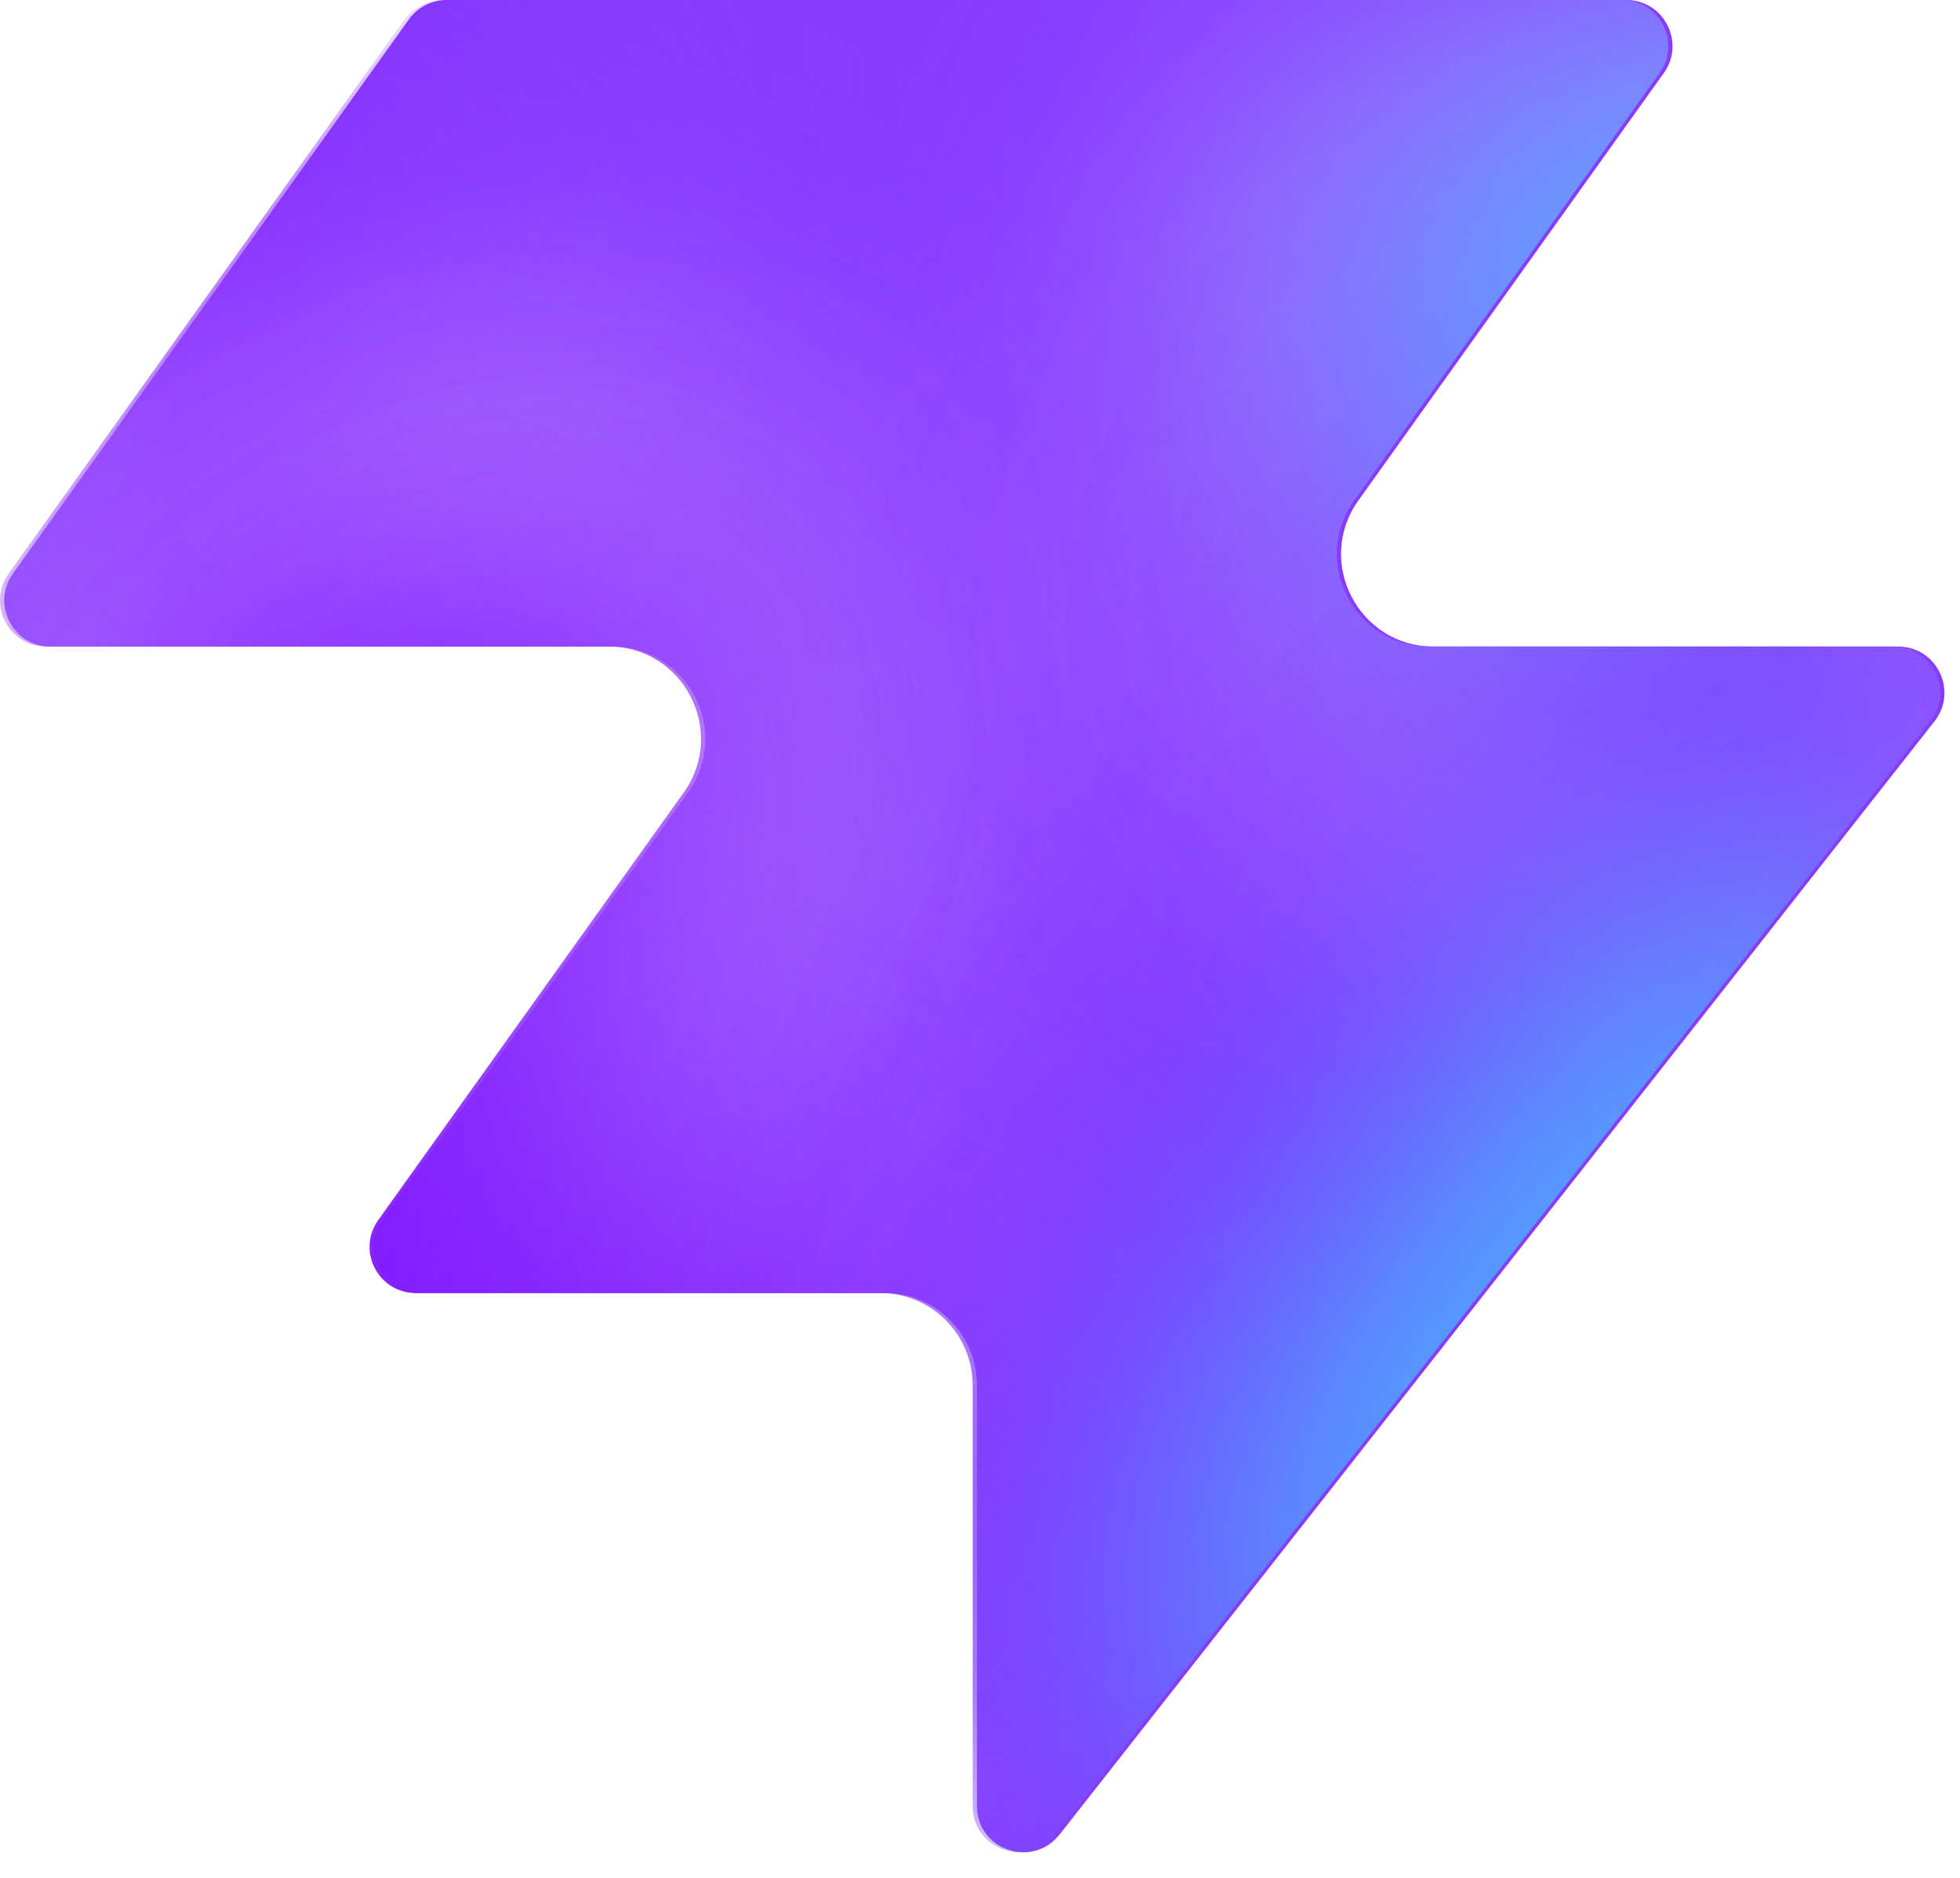
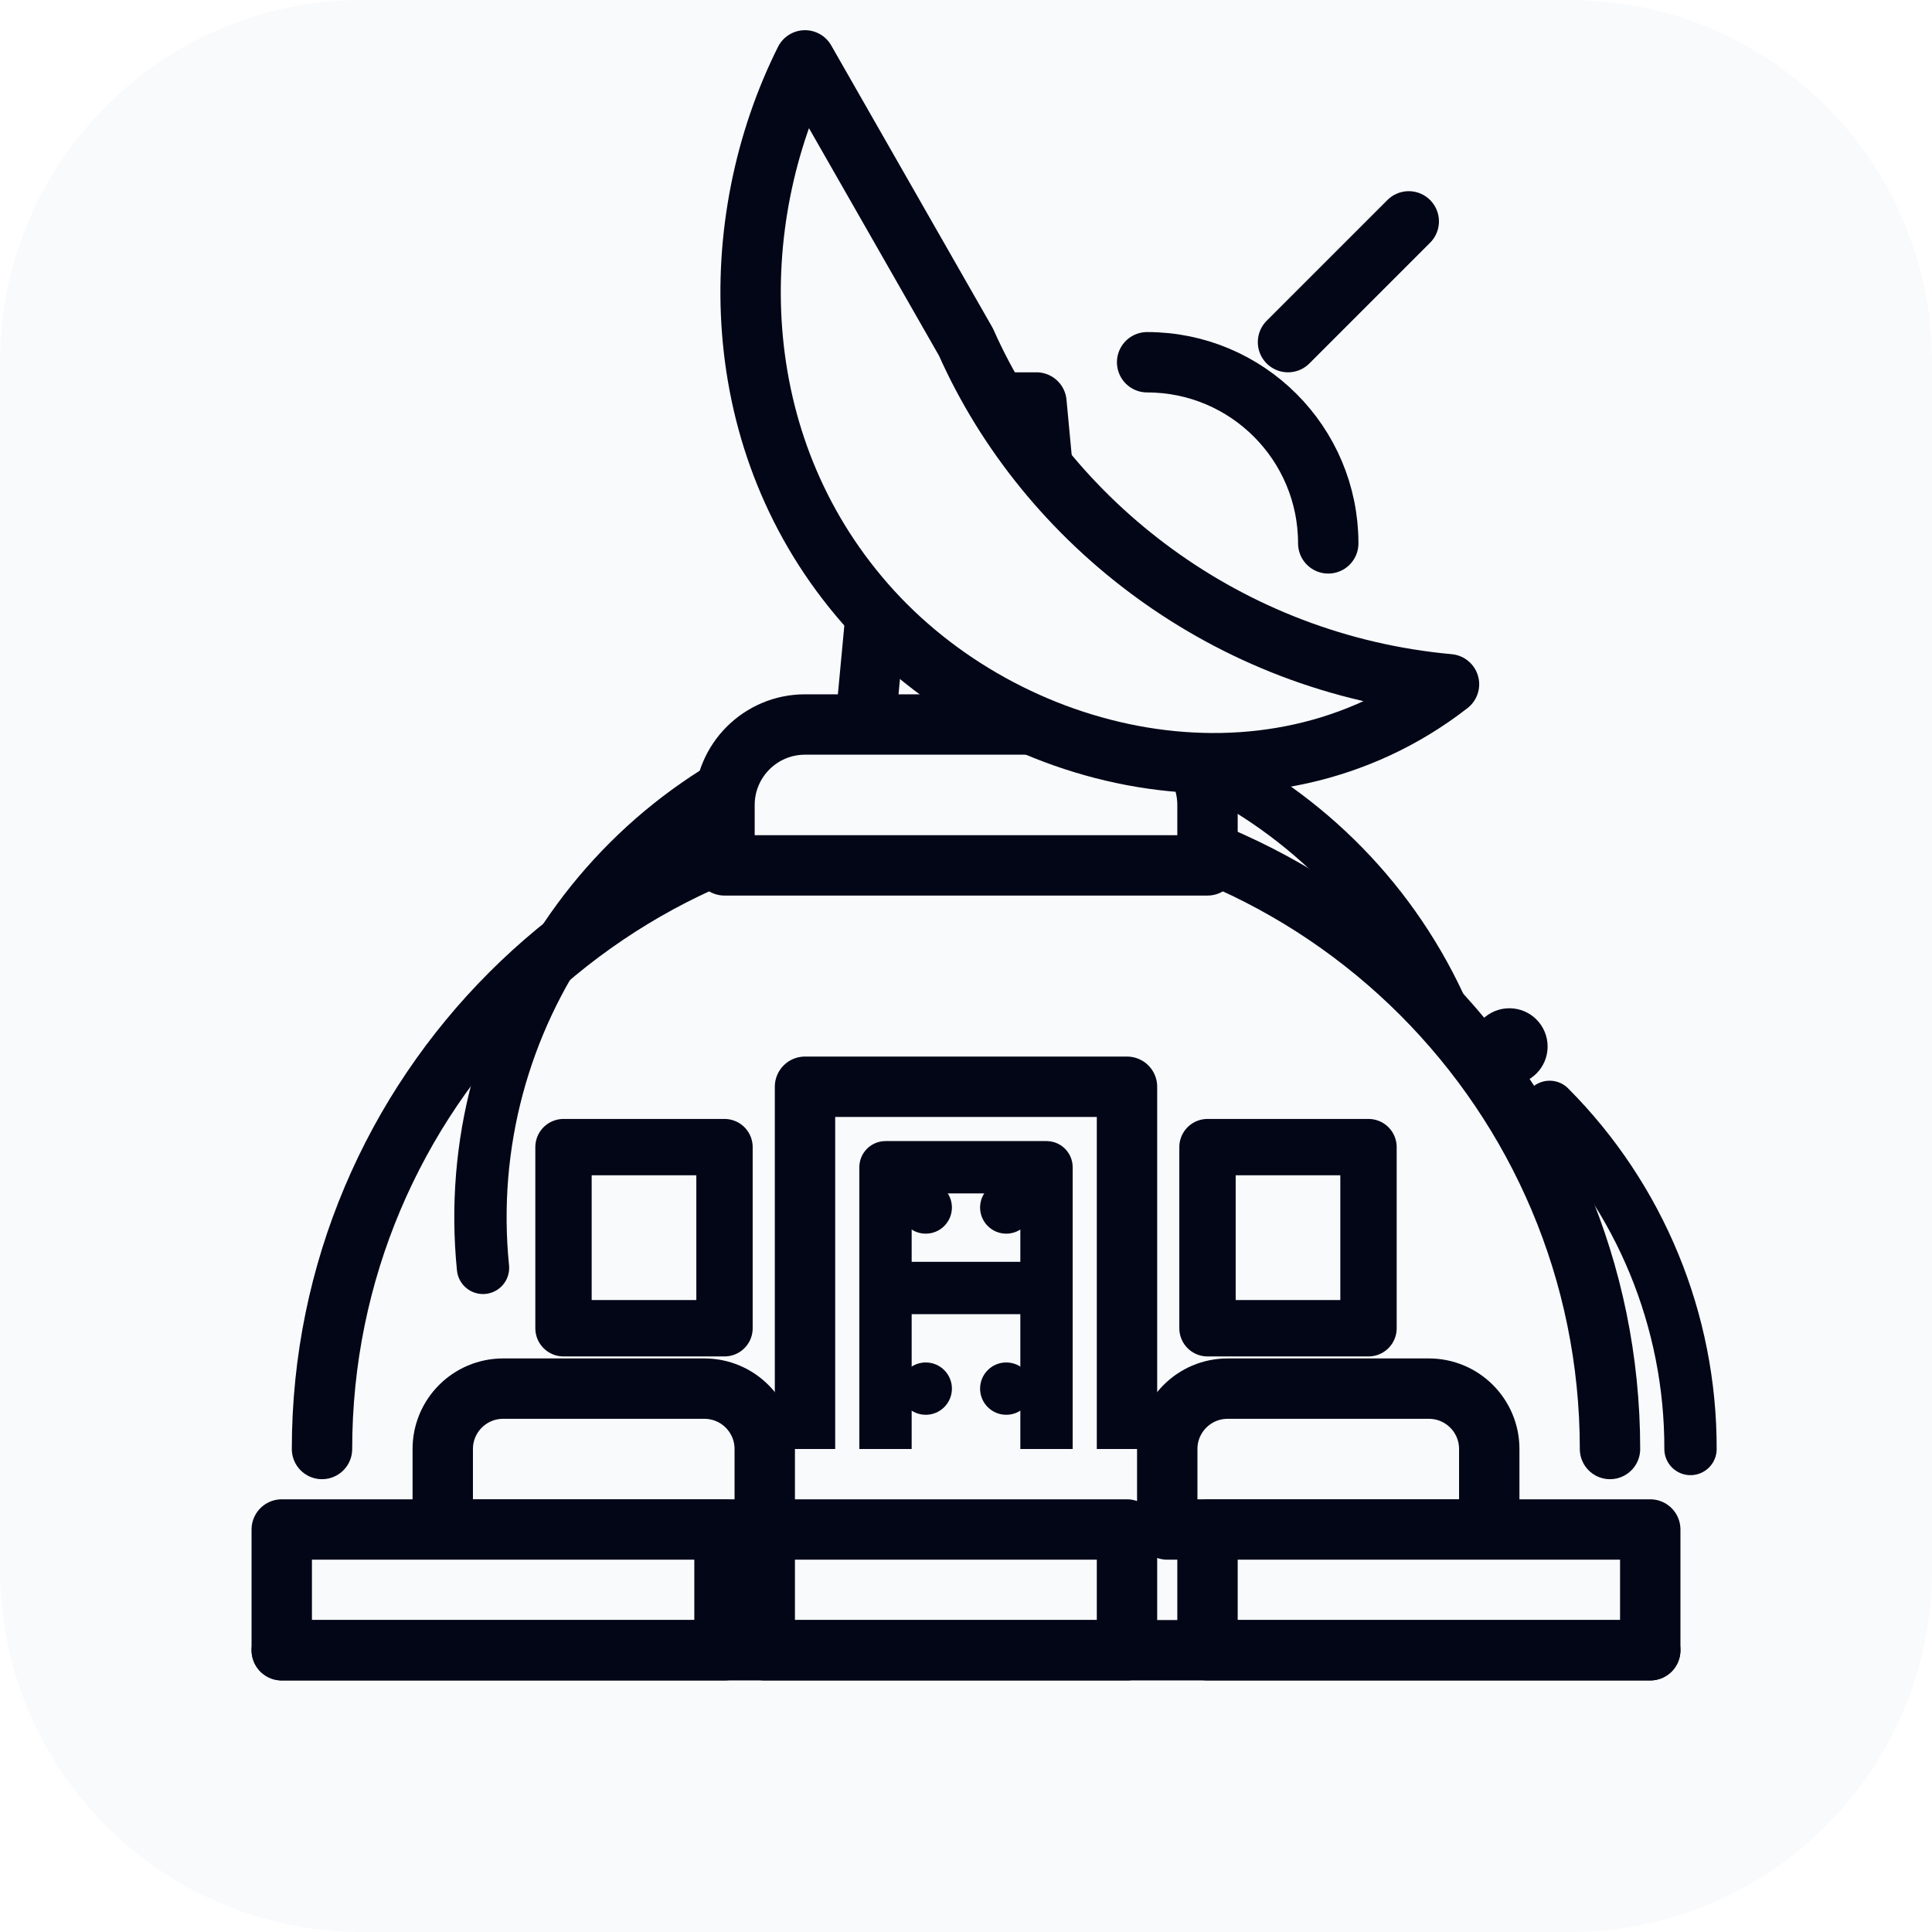
- <svg xmlns="http://www.w3.org/2000/svg" width="48" height="46" fill="none" viewBox="0 0 48 46">
-   <path fill="#863bff" d="M25.946 44.938c-.664.845-2.021.375-2.021-.698V33.937a2.26 2.26 0 0 0-2.262-2.262H10.287c-.92 0-1.456-1.04-.92-1.788l7.48-10.471c1.07-1.497 0-3.578-1.842-3.578H1.237c-.92 0-1.456-1.04-.92-1.788L10.013.474c.214-.297.556-.474.92-.474h28.894c.92 0 1.456 1.04.92 1.788l-7.48 10.471c-1.07 1.498 0 3.579 1.842 3.579h11.377c.943 0 1.473 1.088.89 1.83L25.947 44.94z" style="fill:#863bff;fill:color(display-p3 .525 .23 1);fill-opacity:1" />
-   <mask id="a" width="48" height="46" x="0" y="0" maskUnits="userSpaceOnUse" style="mask-type:alpha">
-     <path fill="#000" d="M25.842 44.938c-.664.844-2.021.375-2.021-.698V33.937a2.26 2.26 0 0 0-2.262-2.262H10.183c-.92 0-1.456-1.04-.92-1.788l7.48-10.471c1.07-1.498 0-3.579-1.842-3.579H1.133c-.92 0-1.456-1.04-.92-1.787L9.91.473c.214-.297.556-.474.92-.474h28.894c.92 0 1.456 1.04.92 1.788l-7.48 10.471c-1.07 1.498 0 3.578 1.842 3.578h11.377c.943 0 1.473 1.088.89 1.832L25.843 44.94z" style="fill:#000;fill-opacity:1" />
-   </mask>
-   <g mask="url(#a)">
-     <g filter="url(#b)">
-       <ellipse cx="5.508" cy="14.704" fill="#ede6ff" rx="5.508" ry="14.704" style="fill:#ede6ff;fill:color(display-p3 .927 .903 1);fill-opacity:1" transform="matrix(.00324 1 1 -.00324 -4.47 31.516)" />
-     </g>
-     <g filter="url(#c)">
-       <ellipse cx="10.399" cy="29.851" fill="#ede6ff" rx="10.399" ry="29.851" style="fill:#ede6ff;fill:color(display-p3 .927 .903 1);fill-opacity:1" transform="matrix(.00324 1 1 -.00324 -39.328 7.883)" />
-     </g>
-     <g filter="url(#d)">
-       <ellipse cx="5.508" cy="30.487" fill="#7e14ff" rx="5.508" ry="30.487" style="fill:#7e14ff;fill:color(display-p3 .492 .077 1);fill-opacity:1" transform="rotate(89.814 -25.913 -14.639)scale(1 -1)" />
-     </g>
-     <g filter="url(#e)">
-       <ellipse cx="5.508" cy="30.599" fill="#7e14ff" rx="5.508" ry="30.599" style="fill:#7e14ff;fill:color(display-p3 .492 .077 1);fill-opacity:1" transform="rotate(89.814 -32.644 -3.334)scale(1 -1)" />
-     </g>
-     <g filter="url(#f)">
-       <ellipse cx="5.508" cy="30.599" fill="#7e14ff" rx="5.508" ry="30.599" style="fill:#7e14ff;fill:color(display-p3 .492 .077 1);fill-opacity:1" transform="matrix(.00324 1 1 -.00324 -34.34 30.47)" />
-     </g>
-     <g filter="url(#g)">
-       <ellipse cx="14.072" cy="22.078" fill="#ede6ff" rx="14.072" ry="22.078" style="fill:#ede6ff;fill:color(display-p3 .927 .903 1);fill-opacity:1" transform="rotate(93.35 24.506 48.493)scale(-1 1)" />
-     </g>
-     <g filter="url(#h)">
-       <ellipse cx="3.47" cy="21.501" fill="#7e14ff" rx="3.47" ry="21.501" style="fill:#7e14ff;fill:color(display-p3 .492 .077 1);fill-opacity:1" transform="rotate(89.009 28.708 47.59)scale(-1 1)" />
-     </g>
-     <g filter="url(#i)">
-       <ellipse cx="3.47" cy="21.501" fill="#7e14ff" rx="3.47" ry="21.501" style="fill:#7e14ff;fill:color(display-p3 .492 .077 1);fill-opacity:1" transform="rotate(89.009 28.708 47.59)scale(-1 1)" />
-     </g>
-     <g filter="url(#j)">
-       <ellipse cx=".387" cy="8.972" fill="#7e14ff" rx="4.407" ry="29.108" style="fill:#7e14ff;fill:color(display-p3 .492 .077 1);fill-opacity:1" transform="rotate(39.51 .387 8.972)" />
-     </g>
-     <g filter="url(#k)">
-       <ellipse cx="47.523" cy="-6.092" fill="#7e14ff" rx="4.407" ry="29.108" style="fill:#7e14ff;fill:color(display-p3 .492 .077 1);fill-opacity:1" transform="rotate(37.892 47.523 -6.092)" />
-     </g>
-     <g filter="url(#l)">
-       <ellipse cx="41.412" cy="6.333" fill="#47bfff" rx="5.971" ry="9.665" style="fill:#47bfff;fill:color(display-p3 .28 .748 1);fill-opacity:1" transform="rotate(37.892 41.412 6.333)" />
-     </g>
-     <g filter="url(#m)">
-       <ellipse cx="-1.879" cy="38.332" fill="#7e14ff" rx="4.407" ry="29.108" style="fill:#7e14ff;fill:color(display-p3 .492 .077 1);fill-opacity:1" transform="rotate(37.892 -1.88 38.332)" />
-     </g>
-     <g filter="url(#n)">
-       <ellipse cx="-1.879" cy="38.332" fill="#7e14ff" rx="4.407" ry="29.108" style="fill:#7e14ff;fill:color(display-p3 .492 .077 1);fill-opacity:1" transform="rotate(37.892 -1.88 38.332)" />
-     </g>
-     <g filter="url(#o)">
-       <ellipse cx="35.651" cy="29.907" fill="#7e14ff" rx="4.407" ry="29.108" style="fill:#7e14ff;fill:color(display-p3 .492 .077 1);fill-opacity:1" transform="rotate(37.892 35.651 29.907)" />
-     </g>
-     <g filter="url(#p)">
-       <ellipse cx="38.418" cy="32.4" fill="#47bfff" rx="5.971" ry="15.297" style="fill:#47bfff;fill:color(display-p3 .28 .748 1);fill-opacity:1" transform="rotate(37.892 38.418 32.4)" />
-     </g>
-   </g>
-   <defs>
-     <filter id="b" width="60.045" height="41.654" x="-19.77" y="16.149" color-interpolation-filters="sRGB" filterUnits="userSpaceOnUse">
-       <feFlood flood-opacity="0" result="BackgroundImageFix" />
-       <feBlend in="SourceGraphic" in2="BackgroundImageFix" result="shape" />
-       <feGaussianBlur result="effect1_foregroundBlur_2002_17158" stdDeviation="7.659" />
-     </filter>
-     <filter id="c" width="90.34" height="51.437" x="-54.613" y="-7.533" color-interpolation-filters="sRGB" filterUnits="userSpaceOnUse">
-       <feFlood flood-opacity="0" result="BackgroundImageFix" />
-       <feBlend in="SourceGraphic" in2="BackgroundImageFix" result="shape" />
-       <feGaussianBlur result="effect1_foregroundBlur_2002_17158" stdDeviation="7.659" />
-     </filter>
-     <filter id="d" width="79.355" height="29.4" x="-49.64" y="2.03" color-interpolation-filters="sRGB" filterUnits="userSpaceOnUse">
-       <feFlood flood-opacity="0" result="BackgroundImageFix" />
-       <feBlend in="SourceGraphic" in2="BackgroundImageFix" result="shape" />
-       <feGaussianBlur result="effect1_foregroundBlur_2002_17158" stdDeviation="4.596" />
-     </filter>
-     <filter id="e" width="79.579" height="29.4" x="-45.045" y="20.029" color-interpolation-filters="sRGB" filterUnits="userSpaceOnUse">
-       <feFlood flood-opacity="0" result="BackgroundImageFix" />
-       <feBlend in="SourceGraphic" in2="BackgroundImageFix" result="shape" />
-       <feGaussianBlur result="effect1_foregroundBlur_2002_17158" stdDeviation="4.596" />
-     </filter>
-     <filter id="f" width="79.579" height="29.4" x="-43.513" y="21.178" color-interpolation-filters="sRGB" filterUnits="userSpaceOnUse">
-       <feFlood flood-opacity="0" result="BackgroundImageFix" />
-       <feBlend in="SourceGraphic" in2="BackgroundImageFix" result="shape" />
-       <feGaussianBlur result="effect1_foregroundBlur_2002_17158" stdDeviation="4.596" />
-     </filter>
-     <filter id="g" width="74.749" height="58.852" x="15.756" y="-17.901" color-interpolation-filters="sRGB" filterUnits="userSpaceOnUse">
-       <feFlood flood-opacity="0" result="BackgroundImageFix" />
-       <feBlend in="SourceGraphic" in2="BackgroundImageFix" result="shape" />
-       <feGaussianBlur result="effect1_foregroundBlur_2002_17158" stdDeviation="7.659" />
-     </filter>
-     <filter id="h" width="61.377" height="25.362" x="23.548" y="2.284" color-interpolation-filters="sRGB" filterUnits="userSpaceOnUse">
-       <feFlood flood-opacity="0" result="BackgroundImageFix" />
-       <feBlend in="SourceGraphic" in2="BackgroundImageFix" result="shape" />
-       <feGaussianBlur result="effect1_foregroundBlur_2002_17158" stdDeviation="4.596" />
-     </filter>
-     <filter id="i" width="61.377" height="25.362" x="23.548" y="2.284" color-interpolation-filters="sRGB" filterUnits="userSpaceOnUse">
-       <feFlood flood-opacity="0" result="BackgroundImageFix" />
-       <feBlend in="SourceGraphic" in2="BackgroundImageFix" result="shape" />
-       <feGaussianBlur result="effect1_foregroundBlur_2002_17158" stdDeviation="4.596" />
-     </filter>
-     <filter id="j" width="56.045" height="63.649" x="-27.636" y="-22.853" color-interpolation-filters="sRGB" filterUnits="userSpaceOnUse">
-       <feFlood flood-opacity="0" result="BackgroundImageFix" />
-       <feBlend in="SourceGraphic" in2="BackgroundImageFix" result="shape" />
-       <feGaussianBlur result="effect1_foregroundBlur_2002_17158" stdDeviation="4.596" />
-     </filter>
-     <filter id="k" width="54.814" height="64.646" x="20.116" y="-38.415" color-interpolation-filters="sRGB" filterUnits="userSpaceOnUse">
-       <feFlood flood-opacity="0" result="BackgroundImageFix" />
-       <feBlend in="SourceGraphic" in2="BackgroundImageFix" result="shape" />
-       <feGaussianBlur result="effect1_foregroundBlur_2002_17158" stdDeviation="4.596" />
-     </filter>
-     <filter id="l" width="33.541" height="35.313" x="24.641" y="-11.323" color-interpolation-filters="sRGB" filterUnits="userSpaceOnUse">
-       <feFlood flood-opacity="0" result="BackgroundImageFix" />
-       <feBlend in="SourceGraphic" in2="BackgroundImageFix" result="shape" />
-       <feGaussianBlur result="effect1_foregroundBlur_2002_17158" stdDeviation="4.596" />
-     </filter>
-     <filter id="m" width="54.814" height="64.646" x="-29.286" y="6.009" color-interpolation-filters="sRGB" filterUnits="userSpaceOnUse">
-       <feFlood flood-opacity="0" result="BackgroundImageFix" />
-       <feBlend in="SourceGraphic" in2="BackgroundImageFix" result="shape" />
-       <feGaussianBlur result="effect1_foregroundBlur_2002_17158" stdDeviation="4.596" />
-     </filter>
-     <filter id="n" width="54.814" height="64.646" x="-29.286" y="6.009" color-interpolation-filters="sRGB" filterUnits="userSpaceOnUse">
-       <feFlood flood-opacity="0" result="BackgroundImageFix" />
-       <feBlend in="SourceGraphic" in2="BackgroundImageFix" result="shape" />
-       <feGaussianBlur result="effect1_foregroundBlur_2002_17158" stdDeviation="4.596" />
-     </filter>
-     <filter id="o" width="54.814" height="64.646" x="8.244" y="-2.416" color-interpolation-filters="sRGB" filterUnits="userSpaceOnUse">
-       <feFlood flood-opacity="0" result="BackgroundImageFix" />
-       <feBlend in="SourceGraphic" in2="BackgroundImageFix" result="shape" />
-       <feGaussianBlur result="effect1_foregroundBlur_2002_17158" stdDeviation="4.596" />
-     </filter>
-     <filter id="p" width="39.409" height="43.623" x="18.713" y="10.588" color-interpolation-filters="sRGB" filterUnits="userSpaceOnUse">
-       <feFlood flood-opacity="0" result="BackgroundImageFix" />
-       <feBlend in="SourceGraphic" in2="BackgroundImageFix" result="shape" />
-       <feGaussianBlur result="effect1_foregroundBlur_2002_17158" stdDeviation="4.596" />
-     </filter>
-   </defs>
+ <svg xmlns="http://www.w3.org/2000/svg" viewBox="0 0 96 96" role="img" aria-label="Bunker">
+   <rect width="96" height="96" rx="18" fill="#f8fafc" />
+   <path d="M16 72a32 32 0 0 1 64 0" fill="#f8fafc" stroke="#020617" stroke-width="3" stroke-linecap="round" />
+   <path d="M24 63a25 25 0 0 1 48-12" fill="none" stroke="#020617" stroke-width="2.6" stroke-linecap="round" />
+   <path d="M77 55a24 24 0 0 1 7 17" fill="none" stroke="#020617" stroke-width="2.6" stroke-linecap="round" />
+   <circle cx="75" cy="52" r="1.9" fill="#020617" />
+   <path d="M40 72V54h16v18" fill="#f8fafc" stroke="#020617" stroke-width="3" stroke-linejoin="round" />
+   <path d="M44 72V58h8v14" fill="#f8fafc" stroke="#020617" stroke-width="2.6" stroke-linejoin="round" />
+   <path d="M44 64h8" stroke="#020617" stroke-width="2.6" stroke-linecap="round" />
+   <circle cx="46" cy="60" r="1.3" fill="#020617" />
+   <circle cx="50" cy="60" r="1.3" fill="#020617" />
+   <circle cx="46" cy="69" r="1.3" fill="#020617" />
+   <circle cx="50" cy="69" r="1.3" fill="#020617" />
+   <path d="M28 57h8v9h-8zM60 57h8v9h-8z" fill="#f8fafc" stroke="#020617" stroke-width="2.8" stroke-linejoin="round" />
+   <path d="M25 69h10a3 3 0 0 1 3 3v4H22v-4a3 3 0 0 1 3-3zM61 69h10a3 3 0 0 1 3 3v4H58v-4a3 3 0 0 1 3-3z" fill="#f8fafc" stroke="#020617" stroke-width="3" stroke-linejoin="round" />
+   <path d="M14 76h22v6H14zM38 76h18v6H38zM60 76h22v6H60z" fill="#f8fafc" stroke="#020617" stroke-width="3" stroke-linejoin="round" />
+   <path d="M14 82h68" stroke="#020617" stroke-width="3" stroke-linecap="round" />
+   <path d="M43 36l1.5-16h7L53 36" fill="#f8fafc" stroke="#020617" stroke-width="3" stroke-linejoin="round" />
+   <path d="M40 36h16a4 4 0 0 1 4 4v3H36v-3a4 4 0 0 1 4-4z" fill="#f8fafc" stroke="#020617" stroke-width="3" stroke-linejoin="round" />
+   <path d="M48 17c4 9 13 16 24 17-9 7-22 4-29-4-7-8-7-19-3-27l8 14z" fill="#f8fafc" stroke="#020617" stroke-width="3" stroke-linecap="round" stroke-linejoin="round" />
+   <path d="M64 17l6-6" stroke="#020617" stroke-width="3" stroke-linecap="round" />
+   <path d="M57 18a9 9 0 0 1 9 9" fill="none" stroke="#020617" stroke-width="3" stroke-linecap="round" />
</svg>
